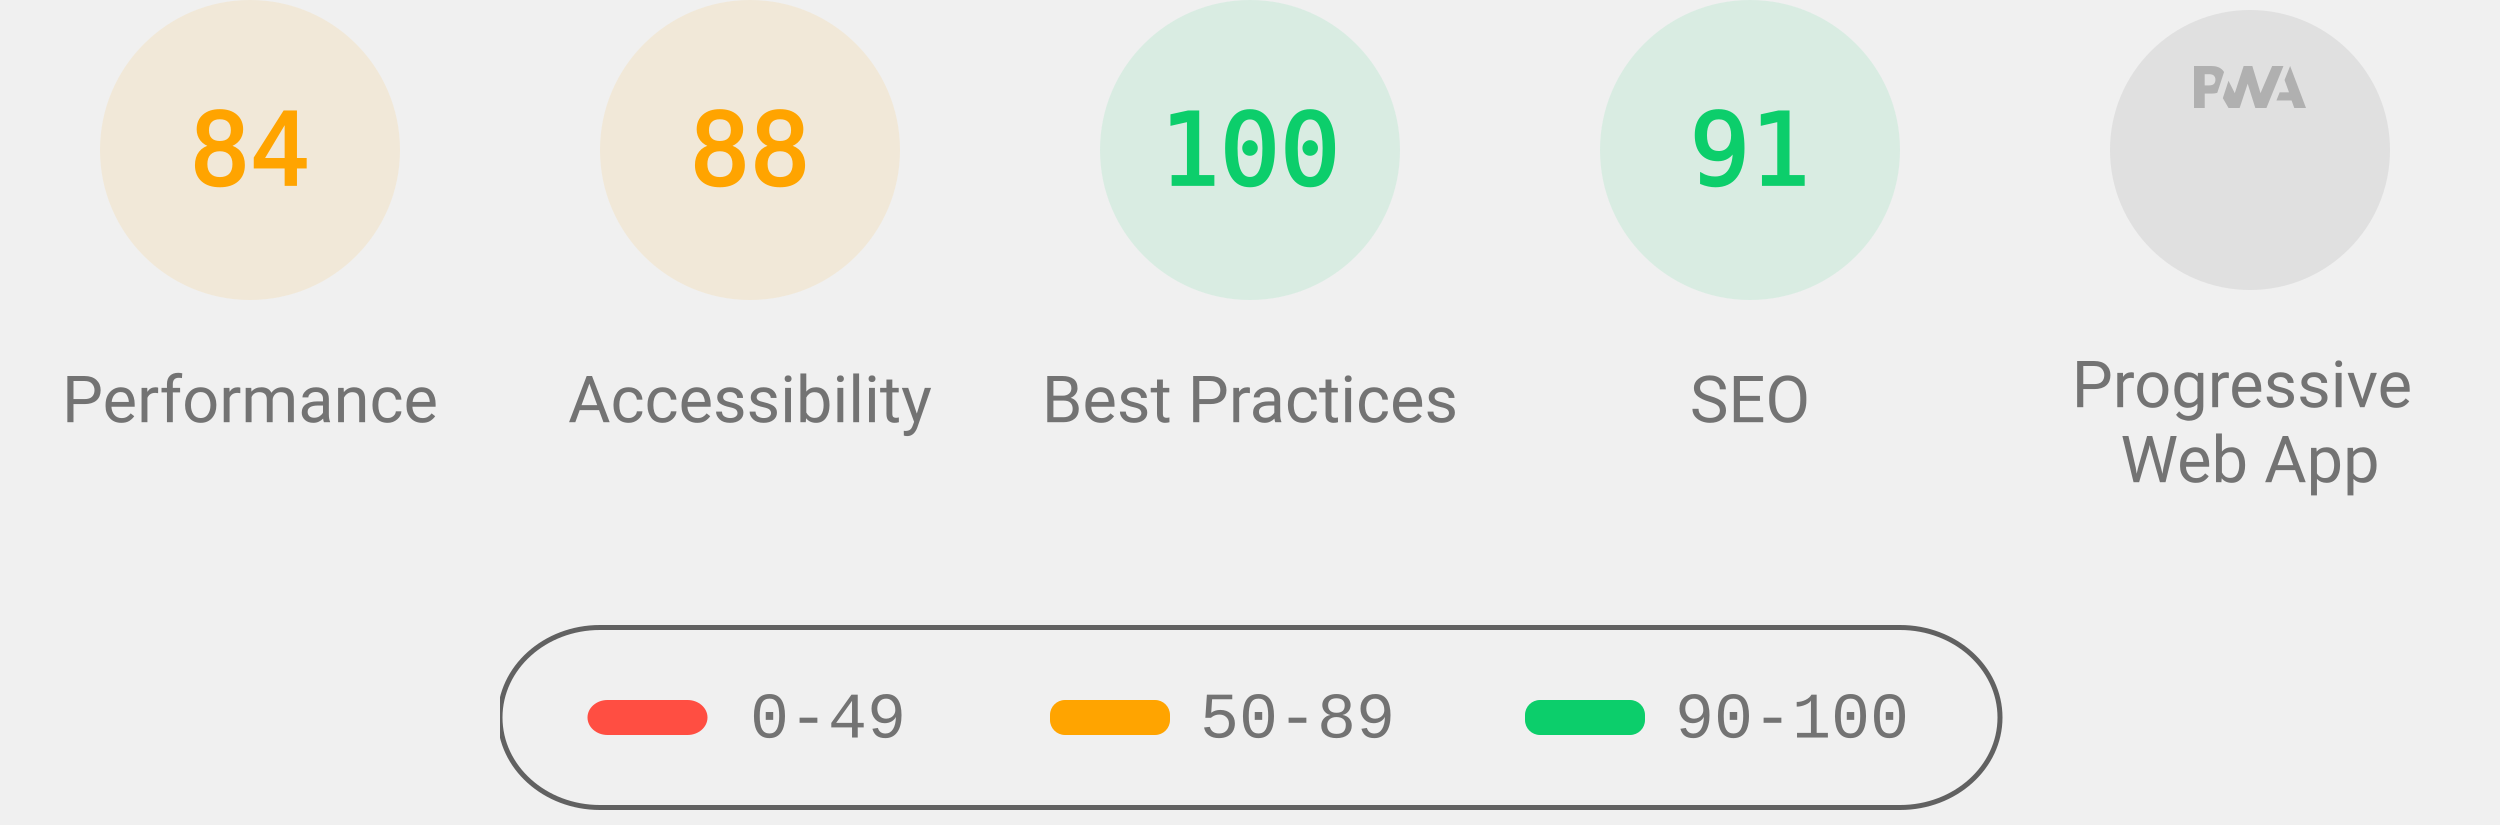
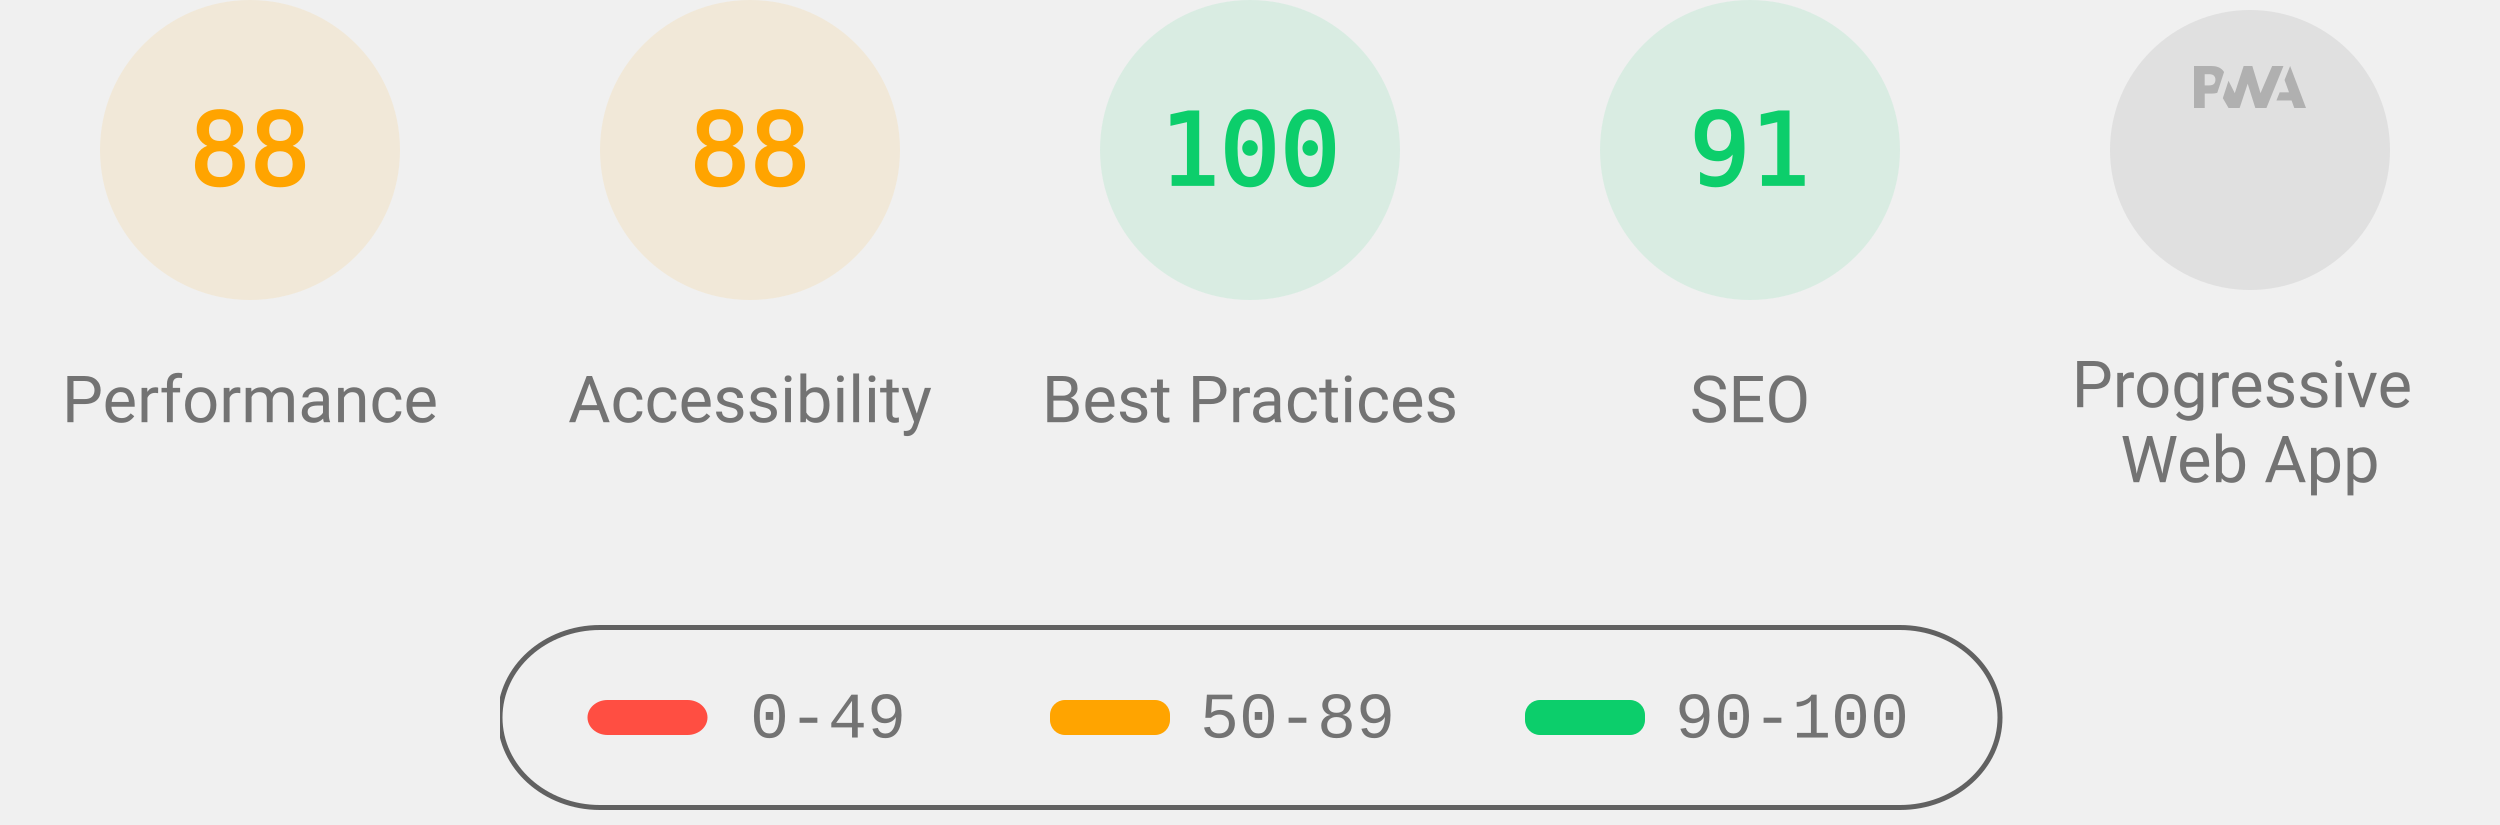
<svg xmlns="http://www.w3.org/2000/svg" class="theme--agnostic" fill="none" width="1000" height="330">
  <style>
			.gauge-base {
				opacity: 0.1
			}

			.gauge-arc {
				fill: none;
				animation-delay: 250ms;
				stroke-linecap: round;
				transform: rotate(-90deg);
				transform-origin: 100px 60px;
				animation: load-gauge 1s ease forwards
			}

			.guage-text {
				font-size: 40px;
				font-family: monospace;
				text-align: center
			}

			.guage-red {
				color: #ff4e42;
				fill: #ff4e42;
				stroke: #ff4e42
			}
			.guage-orange {
				color: #ffa400;
				fill: #ffa400;
				stroke: #ffa400
			}
			.guage-green {
				color: #0cce6b;
				fill: #0cce6b;
				stroke: #0cce6b
			}
			.theme--agnostic .guage-undefined {
				color: #5c5c5c;
				fill: #5c5c5c;
				stroke: #5c5c5c
			}
			.theme--light .guage-undefined {
				color: #1e1e1e;
				fill: #1e1e1e;
				stroke: #1e1e1e
			}
			.theme--dark .guage-undefined {
				color: #f5f5f5;
				fill: #f5f5f5;
				stroke: #f5f5f5
			}

			.guage-title {
				stroke: none;
				font-size: 26px;
				line-height: 26px;
				font-family: Roboto, Halvetica, Arial, sans-serif
			}
			.metric.guage-title {
				font-family: 'Courier New', Courier, monospace
			}
			.theme--agnostic .guage-title {
				color: #737373;
				fill: #737373
			}
			.theme--light .guage-title {
				color: #212121;
				fill: #212121
			}
			.theme--dark .guage-title {
				color: #f5f5f5;
				fill: #f5f5f5
			}

			@keyframes load-gauge {
				from {
					stroke-dasharray: 0 352.858
				}
			}
			.lh-gauge--pwa__disc {
				fill: #e0e0e0
			}
			.lh-gauge--pwa__logo {
				position: relative;
				fill: #b0b0b0
			}
			.lh-gauge--pwa__invisible {
				display: none
			}
			.lh-gauge--pwa__visible {
				display: inline
			}
			.guage-invisible {
				display: none
			}
			.lh-gauge--pwa__logo--primary-color {
				fill: #304ffe
			}
			.theme--agnostic .lh-gauge--pwa__logo--secondary-color {
				fill: #787878
			}
			.theme--light .lh-gauge--pwa__logo--secondary-color {
				fill: #3d3d3d
			}
			.theme--dark .lh-gauge--pwa__logo--secondary-color {
				fill: #d8b6b6
			}
			.theme--light #svg_2 {
				stroke: #00000022
			}
			.theme--agnostic #svg_2 {
				stroke: #616161
			}
			.theme--light #svg_2 {
				stroke: #00000022
			}
			.theme--dark #svg_2 {
				stroke: #f5f5f566
			}
		</style>
  <svg class="guage-div guage-perf guage-orange" viewBox="0 0 200 200" width="200" height="200" x="0" y="0">
    <circle class="gauge-base" r="56" cx="100" cy="60" stroke-width="8" />
-     <circle class="gauge-arc guage-arc-1" r="56" cx="100" cy="60" stroke-width="8" style="stroke-dasharray: 295.561, 351.858;" />
-     <text class="guage-text" x="100px" y="60px" alignment-baseline="central" dominant-baseline="central" text-anchor="middle">84</text>
+     <circle class="gauge-arc guage-arc-1" r="56" cx="100" cy="60" stroke-width="8" style="stroke-dasharray: 309.635, 351.858;" />
+     <text class="guage-text" x="100px" y="60px" alignment-baseline="central" dominant-baseline="central" text-anchor="middle">88</text>
    <text class="guage-title" x="100px" y="160px" alignment-baseline="central" dominant-baseline="central" text-anchor="middle">Performance</text>
  </svg>,<svg class="guage-div guage-perf guage-orange" viewBox="0 0 200 200" width="200" height="200" x="200" y="0">
    <circle class="gauge-base" r="56" cx="100" cy="60" stroke-width="8" />
    <circle class="gauge-arc guage-arc-1" r="56" cx="100" cy="60" stroke-width="8" style="stroke-dasharray: 309.635, 351.858;" />
    <text class="guage-text" x="100px" y="60px" alignment-baseline="central" dominant-baseline="central" text-anchor="middle">88</text>
    <text class="guage-title" x="100px" y="160px" alignment-baseline="central" dominant-baseline="central" text-anchor="middle">Accessibility</text>
  </svg>,<svg class="guage-div guage-perf guage-green" viewBox="0 0 200 200" width="200" height="200" x="400" y="0">
    <circle class="gauge-base" r="56" cx="100" cy="60" stroke-width="8" />
    <circle class="gauge-arc guage-arc-1" r="56" cx="100" cy="60" stroke-width="8" style="stroke-dasharray: 351.858, 351.858;" />
    <text class="guage-text" x="100px" y="60px" alignment-baseline="central" dominant-baseline="central" text-anchor="middle">100</text>
    <text class="guage-title" x="100px" y="160px" alignment-baseline="central" dominant-baseline="central" text-anchor="middle">Best Practices</text>
  </svg>,<svg class="guage-div guage-perf guage-green" viewBox="0 0 200 200" width="200" height="200" x="600" y="0">
    <circle class="gauge-base" r="56" cx="100" cy="60" stroke-width="8" />
    <circle class="gauge-arc guage-arc-1" r="56" cx="100" cy="60" stroke-width="8" style="stroke-dasharray: 320.191, 351.858;" />
    <text class="guage-text" x="100px" y="60px" alignment-baseline="central" dominant-baseline="central" text-anchor="middle">91</text>
    <text class="guage-title" x="100px" y="160px" alignment-baseline="central" dominant-baseline="central" text-anchor="middle">SEO</text>
  </svg>,<svg class="guage-div guage-pwa" viewBox="0 0 200 200" width="200" height="200" x="800" y="0">
    <svg viewBox="0 0 60 60" width="112" height="112" x="44" y="4">
      <defs>
        <linearGradient id="lh-gauge--pwa__check-circle__gradient-0" x1="50%" y1="0%" x2="50%" y2="100%">
          <stop stop-color="#00C852" offset="0%" />
          <stop stop-color="#009688" offset="100%" />
        </linearGradient>
        <linearGradient id="lh-gauge--pwa__installable__shadow-gradient-0" x1="76.056%" x2="24.111%" y1="82.995%" y2="24.735%">
          <stop stop-color="#A5D6A7" offset="0%" />
          <stop stop-color="#80CBC4" offset="100%" />
        </linearGradient>
        <linearGradient id="lh-gauge--pwa__fast-reliable__shadow-gradient-0" x1="76.056%" y1="82.995%" x2="25.678%" y2="26.493%">
          <stop stop-color="#64B5F6" offset="0%" />
          <stop stop-color="#2979FF" offset="100%" />
        </linearGradient>
        <g id="lh-gauge--pwa__fast-reliable-badge-0">
          <circle fill="#FFFFFF" cx="10" cy="10" r="10" />
          <path fill="#304FFE" d="M10 3.58l5.25 2.34v3.5c0 3.23-2.24 6.26-5.25 7-3.01-.74-5.25-3.77-5.25-7v-3.5L10 3.58zm-.47 10.74l2.76-4.83.03-.07c.04-.08 0-.24-.22-.24h-1.64l.47-3.26h-.47l-2.7 4.77c-.02.01.05-.1-.04.05-.09.16-.1.31.18.31h1.63l-.47 3.27h.47z" />
        </g>
        <g id="lh-gauge--pwa__installable-badge-0">
          <circle fill="#FFFFFF" cx="10" cy="10" r="10" />
          <path fill="#009688" d="M10 4.167A5.835 5.835 0 0 0 4.167 10 5.835 5.835 0 0 0 10 15.833 5.835 5.835 0 0 0 15.833 10 5.835 5.835 0 0 0 10 4.167zm2.917 6.416h-2.334v2.334H9.417v-2.334H7.083V9.417h2.334V7.083h1.166v2.334h2.334v1.166z" />
        </g>
      </defs>
      <g stroke="none" fill-rule="nonzero">
        <circle class="lh-gauge--pwa__disc" cx="30" cy="30" r="30" />
        <g class="lh-gauge--pwa__logo">
          <path d="M35.66 19.39l.7-1.75h2L37.4 15 38.6 12l3.4 9h-2.51l-.58-1.61z" />
          <path d="M33.52 21l3.65-9h-2.42l-2.5 5.82L30.5 12h-1.86l-1.9 5.82-1.35-2.65-1.21 3.72L25.4 21h2.38l1.72-5.2 1.64 5.2z" />
          <path fill-rule="nonzero" d="M20.3 17.91h1.48c.45 0 .85-.05 1.2-.15l.39-1.18 1.07-3.3a2.64 2.64 0 0 0-.28-.37c-.55-.6-1.36-.91-2.42-.91H18v9h2.3V17.9zm1.96-3.84c.22.22.33.5.33.87 0 .36-.1.65-.29.87-.2.23-.59.35-1.15.35h-.86v-2.41h.87c.52 0 .89.1 1.1.32z" />
        </g>
        <rect class="lh-gauge--pwa__component lh-gauge--pwa__na-line lh-gauge--pwa__invisible" fill="#FFFFFF" x="20" y="32" width="20" height="4" rx="2" />
        <g class="lh-gauge--pwa__component lh-gauge--pwa__fast-reliable-badge lh-gauge--pwa__invisible" transform="translate(20, 29)">
          <path fill="url(#lh-gauge--pwa__fast-reliable__shadow-gradient-0)" d="M33.63 19.49A30 30 0 0 1 16.2 30.36L3 17.14 17.14 3l16.49 16.49z" />
          <use href="#lh-gauge--pwa__fast-reliable-badge-0" />
        </g>
        <g class="lh-gauge--pwa__component lh-gauge--pwa__installable-badge lh-gauge--pwa__invisible" transform="translate(20, 29)">
          <path fill="url(#lh-gauge--pwa__installable__shadow-gradient-0)" d="M33.629 19.487c-4.272 5.453-10.391 9.39-17.415 10.869L3 17.142 17.142 3 33.63 19.487z" />
          <use href="#lh-gauge--pwa__installable-badge-0" />
        </g>
        <g class="lh-gauge--pwa__component lh-gauge--pwa__fast-reliable-installable-badges lh-gauge--pwa__invisible">
          <g transform="translate(8, 29)">
            <path fill="url(#lh-gauge--pwa__fast-reliable__shadow-gradient-0)" d="M16.321 30.463L3 17.143 17.142 3l22.365 22.365A29.864 29.864 0 0 1 22 31c-1.942 0-3.84-.184-5.679-.537z" />
            <use href="#lh-gauge--pwa__fast-reliable-badge-0" />
          </g>
          <g transform="translate(32, 29)">
            <path fill="url(#lh-gauge--pwa__installable__shadow-gradient-0)" d="M25.982 11.84a30.107 30.107 0 0 1-13.08 15.203L3 17.143 17.142 3l8.84 8.84z" />
            <use href="#lh-gauge--pwa__installable-badge-0" />
          </g>
        </g>
        <g class="lh-gauge--pwa__component lh-gauge--pwa__check-circle lh-gauge--pwa__invisible" transform="translate(18, 28)">
          <circle fill="#FFFFFF" cx="12" cy="12" r="12" />
          <path fill="url(#lh-gauge--pwa__check-circle__gradient-0)" d="M12 2a10 10 0 1 0 0 20 10 10 0 0 0 0-20zm-2 15l-5-5 1.41-1.41L10 14.17l7.59-7.59L19 8l-9 9z" />
        </g>
      </g>
    </svg>
    <text class="guage-title" y="160px" alignment-baseline="central" dominant-baseline="central" text-anchor="middle">
      <tspan x="100px" dy="-6px">Progressive</tspan>
      <tspan x="100px" dy="30px">Web App</tspan>
    </text>
  </svg>
  <svg width="604" height="76" x="200" y="250">
    <g>
      <rect fill="none" id="canvas_background" height="80" width="604" y="-1" x="-1" />
      <g display="none" overflow="visible" y="0" x="0" height="100%" width="100%" id="canvasGrid">
        <rect fill="url(#gridpattern)" stroke-width="0" y="0" x="0" height="100%" width="100%" />
      </g>
    </g>
    <g>
      <rect fill-opacity="0" stroke-width="2" rx="40" id="svg_2" height="72" width="600" y="1" x="0" fill="#000000" />
      <rect stroke="#000" rx="8" id="svg_3" height="14" width="48" y="30" x="35" stroke-opacity="null" stroke-width="0" fill="#ff4e42" />
      <rect stroke="#000" rx="6" id="svg_4" height="14" width="48" y="30" x="220" stroke-opacity="null" stroke-width="0" fill="#ffa400" />
      <rect stroke="#000" rx="6" id="svg_5" height="14" width="48" y="30" x="410" stroke-opacity="null" stroke-width="0" fill="#0cce6b" />
      <text class="metric guage-title" xml:space="preserve" text-anchor="start" font-size="26" id="svg_6" y="45" x="100" stroke-opacity="null" stroke-width="0" stroke="#000">0-49</text>
      <text class="metric guage-title" xml:space="preserve" text-anchor="start" font-size="26" id="svg_7" y="45" x="280" stroke-opacity="null" stroke-width="0" stroke="#000">50-89</text>
      <text class="metric guage-title" xml:space="preserve" text-anchor="start" font-size="26" id="svg_8" y="45" x="470" stroke-opacity="null" stroke-width="0" stroke="#000">90-100</text>
    </g>
  </svg>
</svg>
